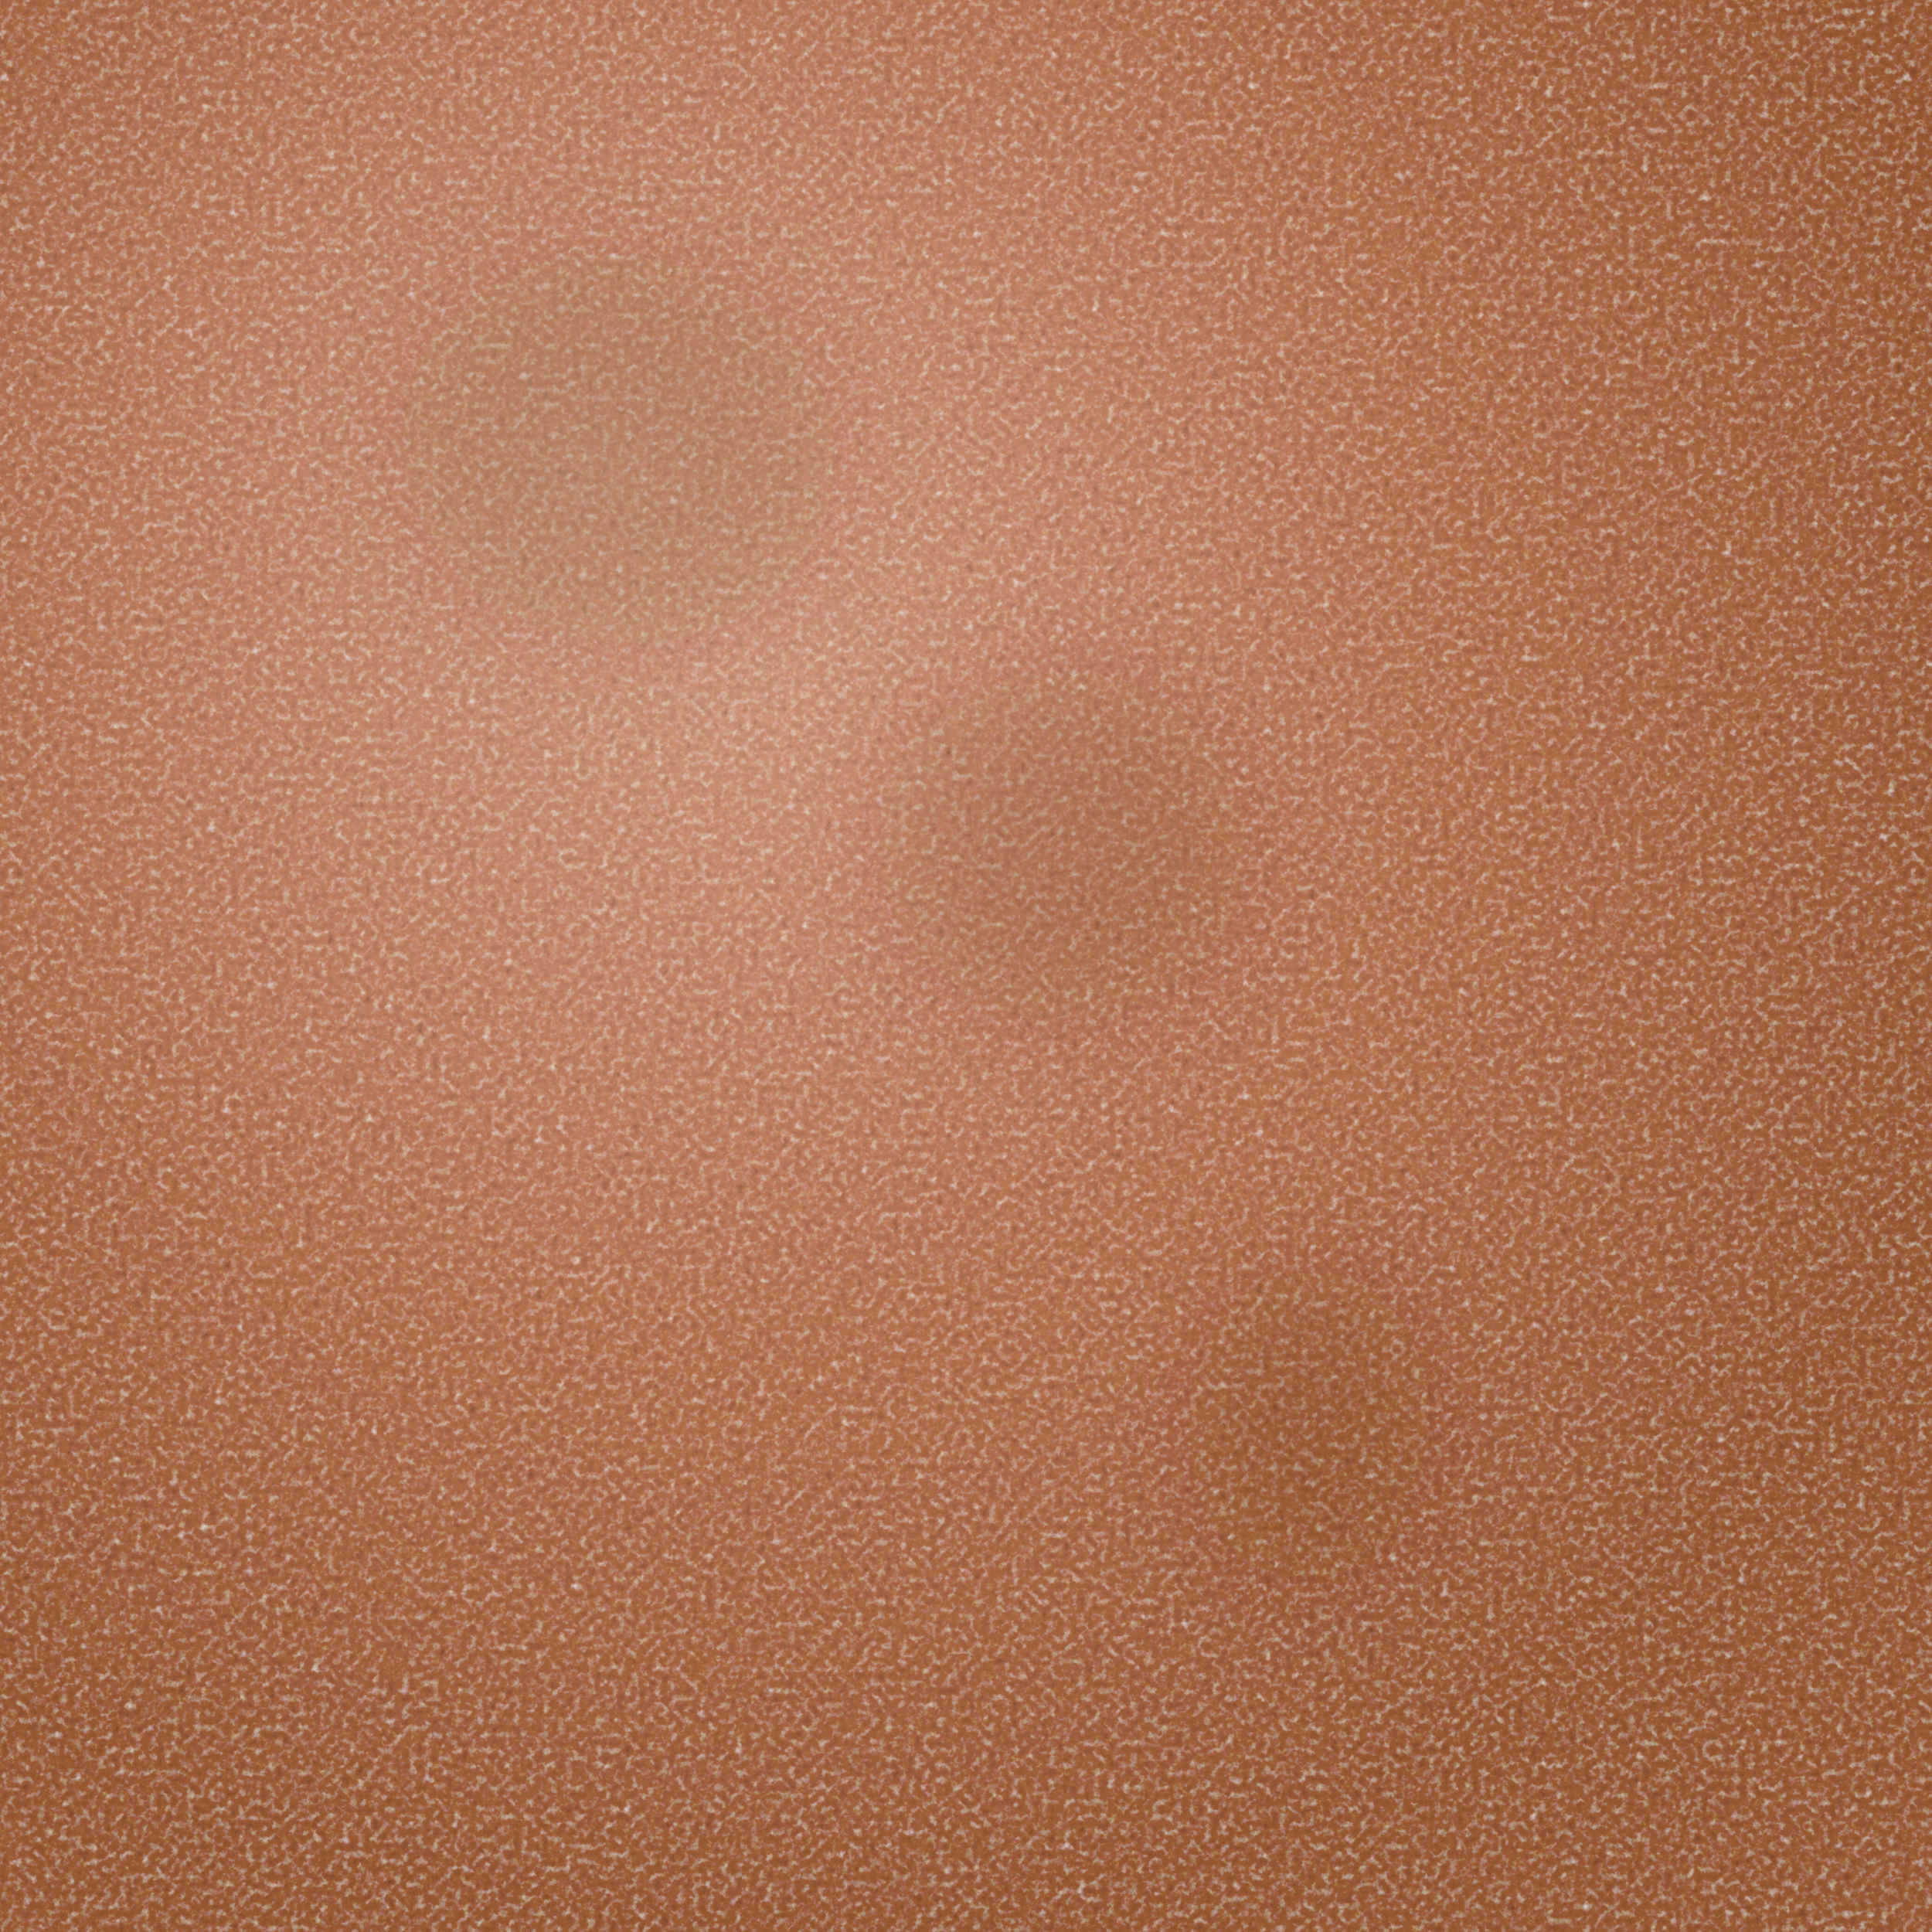
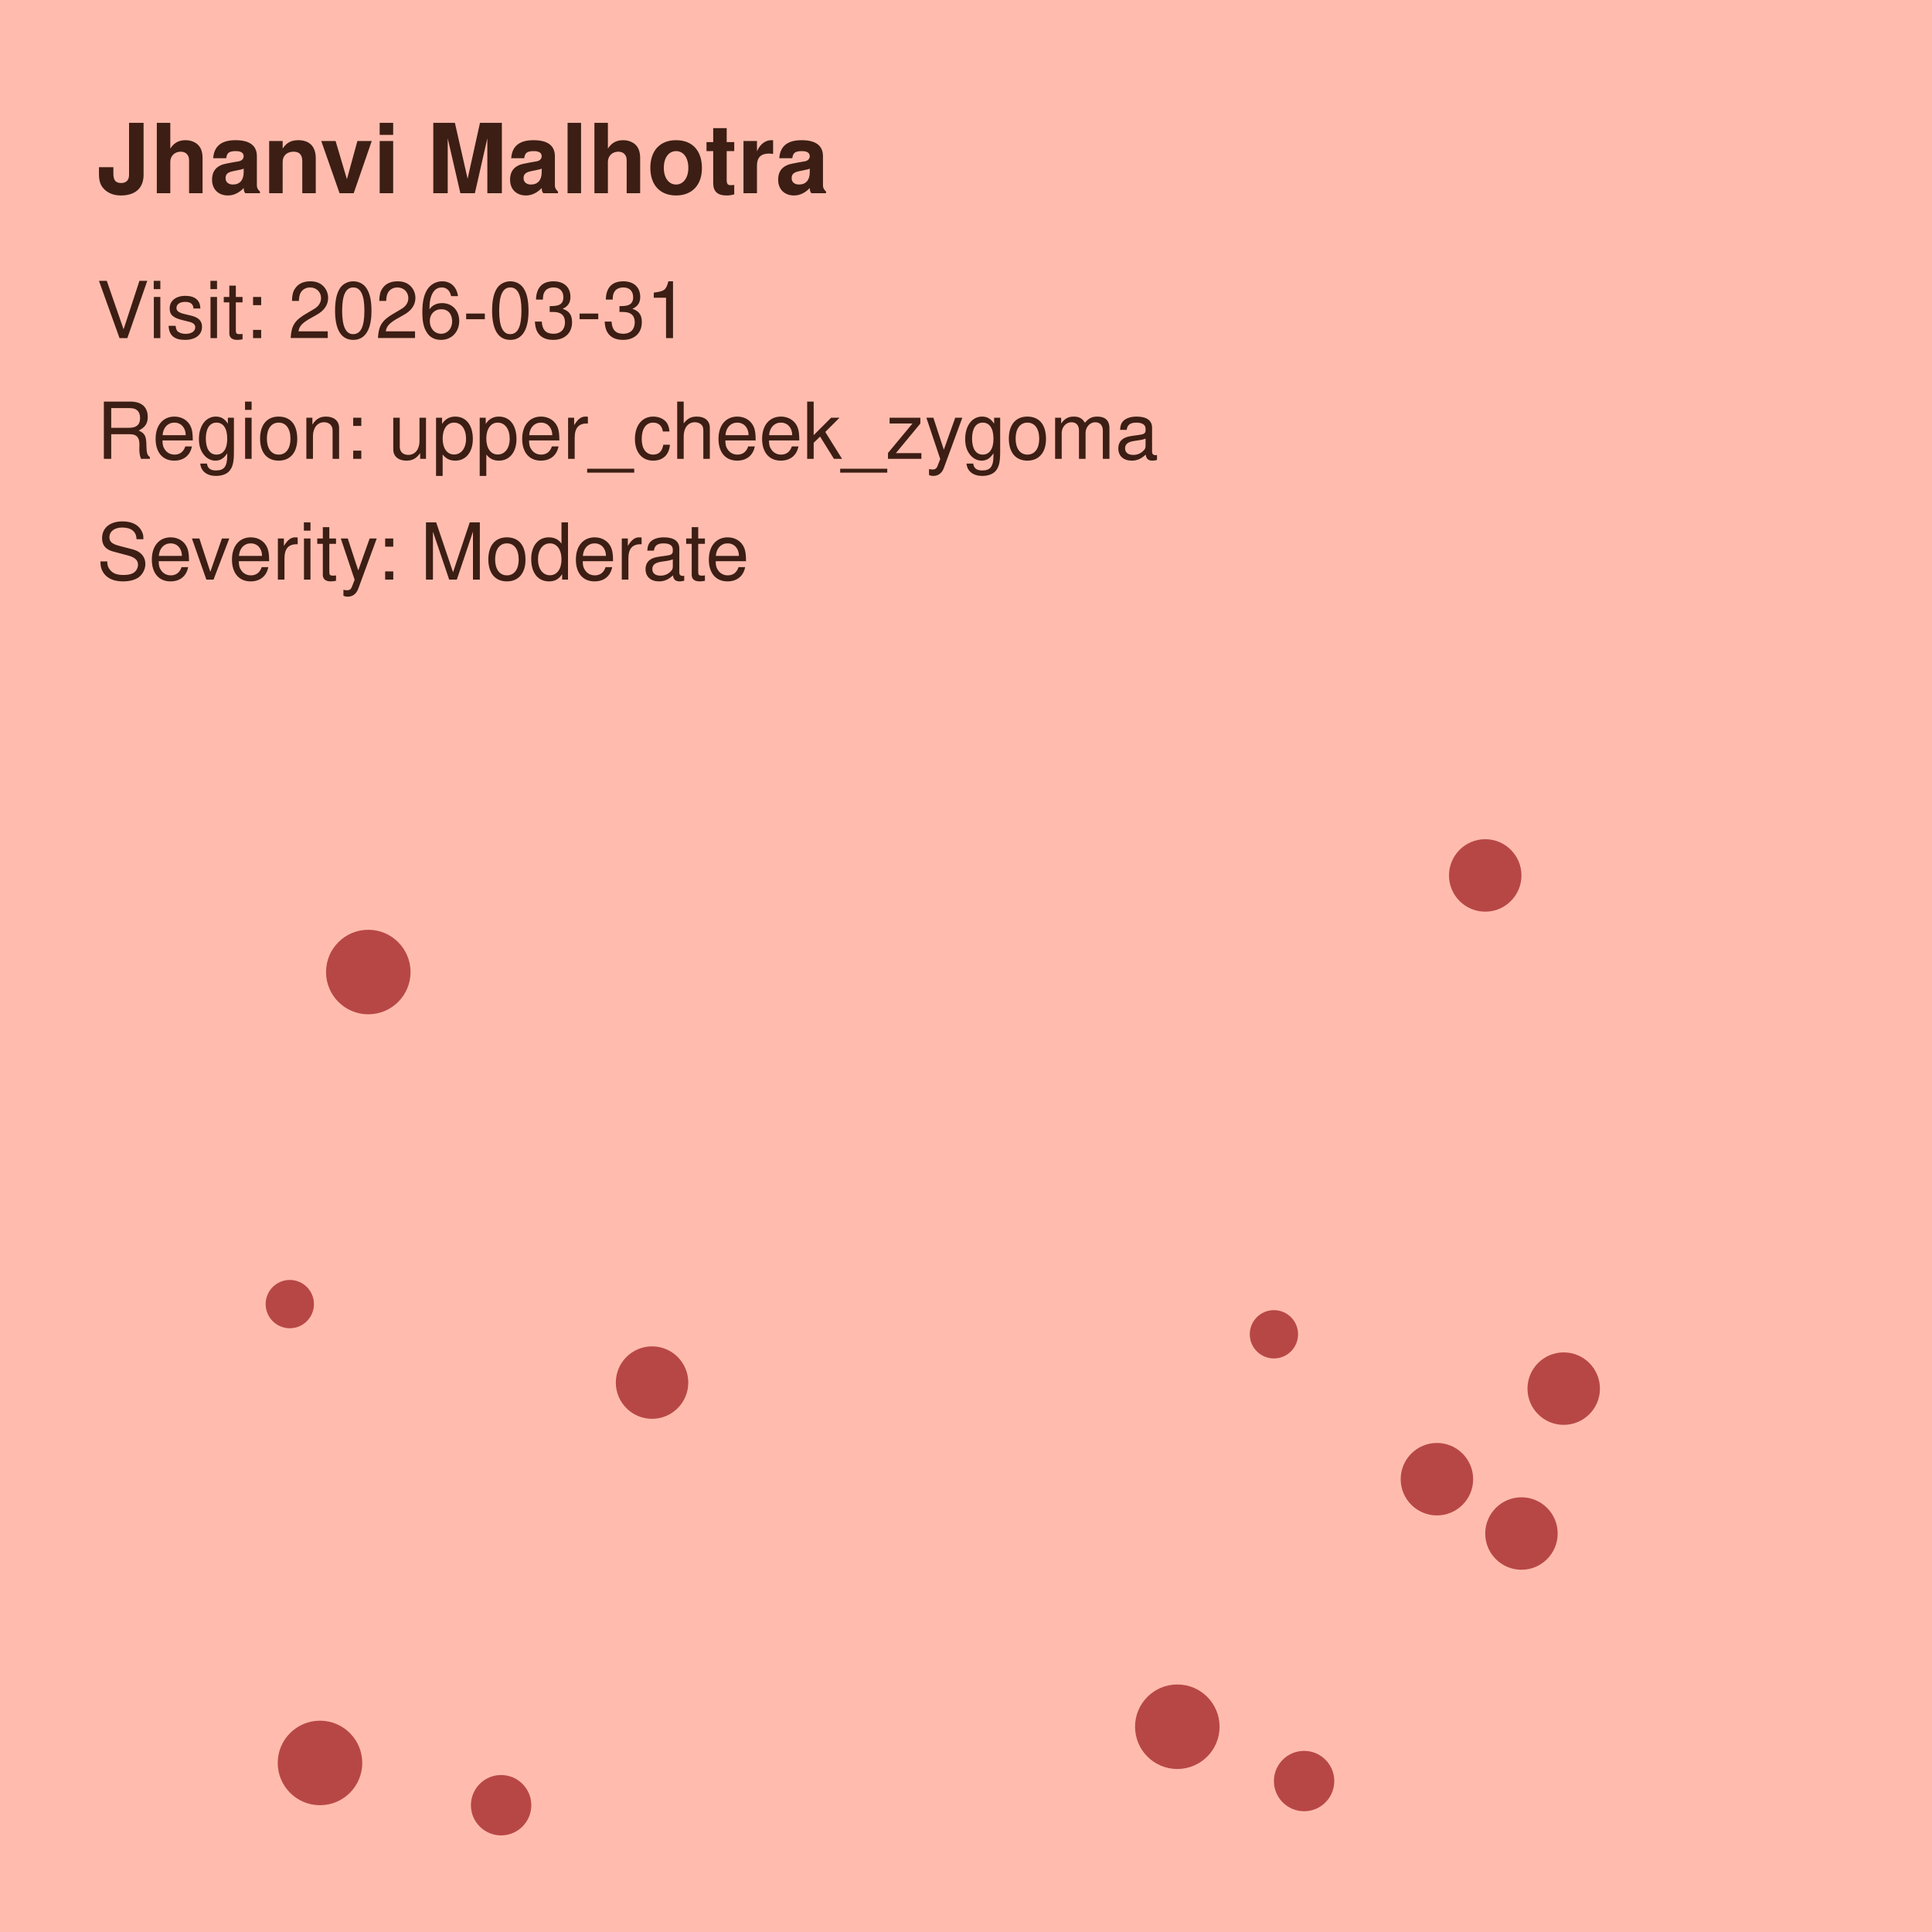
- <svg xmlns="http://www.w3.org/2000/svg" viewBox="0 0 400 400" width="400" height="400">
-   <defs>
-     <radialGradient id="skm14_2" cx="40%" cy="35%" r="65%">
-       <stop offset="0%" stop-color="#C8896A" />
-       <stop offset="55%" stop-color="#B5714E" />
-       <stop offset="100%" stop-color="#9B5B35" />
-     </radialGradient>
-     <filter id="fxm14_2">
-       <feTurbulence type="fractalNoise" baseFrequency="0.65" numOctaves="3" result="n" />
-       <feColorMatrix type="saturate" values="0.1" in="n" result="g" />
-       <feBlend in="SourceGraphic" in2="g" mode="overlay" />
-     </filter>
-     <filter id="pbm14_2">
-       <feGaussianBlur stdDeviation="10" />
-     </filter>
-     <radialGradient id="hlm14_2" cx="30%" cy="25%" r="45%">
-       <stop offset="0%" stop-color="#FFF" stop-opacity="0.15" />
-       <stop offset="100%" stop-color="#FFF" stop-opacity="0" />
-     </radialGradient>
-   </defs>
-   <rect width="400" height="400" fill="url(#skm14_2)" filter="url(#fxm14_2)" />
-   <g filter="url(#pbm14_2)">
-     <ellipse cx="128" cy="93" rx="45" ry="40" fill="#5A3008" opacity="0.175" transform="rotate(13,128,93)" />
-     <ellipse cx="271" cy="295" rx="25" ry="32" fill="#5A3008" opacity="0.175" transform="rotate(4,271,295)" />
-     <ellipse cx="220" cy="175" rx="38" ry="36" fill="#5A3008" opacity="0.175" transform="rotate(8,220,175)" />
-   </g>
-   <rect width="400" height="400" fill="url(#hlm14_2)" />
+ <svg xmlns="http://www.w3.org/2000/svg" width="320" height="320" viewBox="0 0 320 320">
+   <rect width="320" height="320" fill="rgb(255,188,174)" />
+   <text x="16" y="32" font-family="system-ui,Helvetica,Arial,sans-serif" font-size="16" font-weight="600" fill="#3C1E14">Jhanvi Malhotra</text>
+   <text x="16" y="56" font-family="system-ui,Helvetica,Arial,sans-serif" font-size="13" fill="#3C1E14">Visit: 2026-03-31</text>
+   <text x="16" y="76" font-family="system-ui,Helvetica,Arial,sans-serif" font-size="13" fill="#3C1E14">Region: upper_cheek_zygoma</text>
+   <text x="16" y="96" font-family="system-ui,Helvetica,Arial,sans-serif" font-size="13" fill="#3C1E14">Severity: Moderate</text>
+   <circle cx="211" cy="221" r="4" fill="#AA3232" opacity="0.85" />
+   <circle cx="83" cy="299" r="5" fill="#AA3232" opacity="0.85" />
+   <circle cx="195" cy="286" r="7" fill="#AA3232" opacity="0.85" />
+   <circle cx="252" cy="254" r="6" fill="#AA3232" opacity="0.85" />
+   <circle cx="61" cy="161" r="7" fill="#AA3232" opacity="0.85" />
+   <circle cx="238" cy="245" r="6" fill="#AA3232" opacity="0.85" />
+   <circle cx="259" cy="230" r="6" fill="#AA3232" opacity="0.85" />
+   <circle cx="108" cy="229" r="6" fill="#AA3232" opacity="0.85" />
+   <circle cx="48" cy="216" r="4" fill="#AA3232" opacity="0.85" />
+   <circle cx="216" cy="295" r="5" fill="#AA3232" opacity="0.85" />
+   <circle cx="246" cy="145" r="6" fill="#AA3232" opacity="0.85" />
+   <circle cx="53" cy="292" r="7" fill="#AA3232" opacity="0.85" />
</svg>
